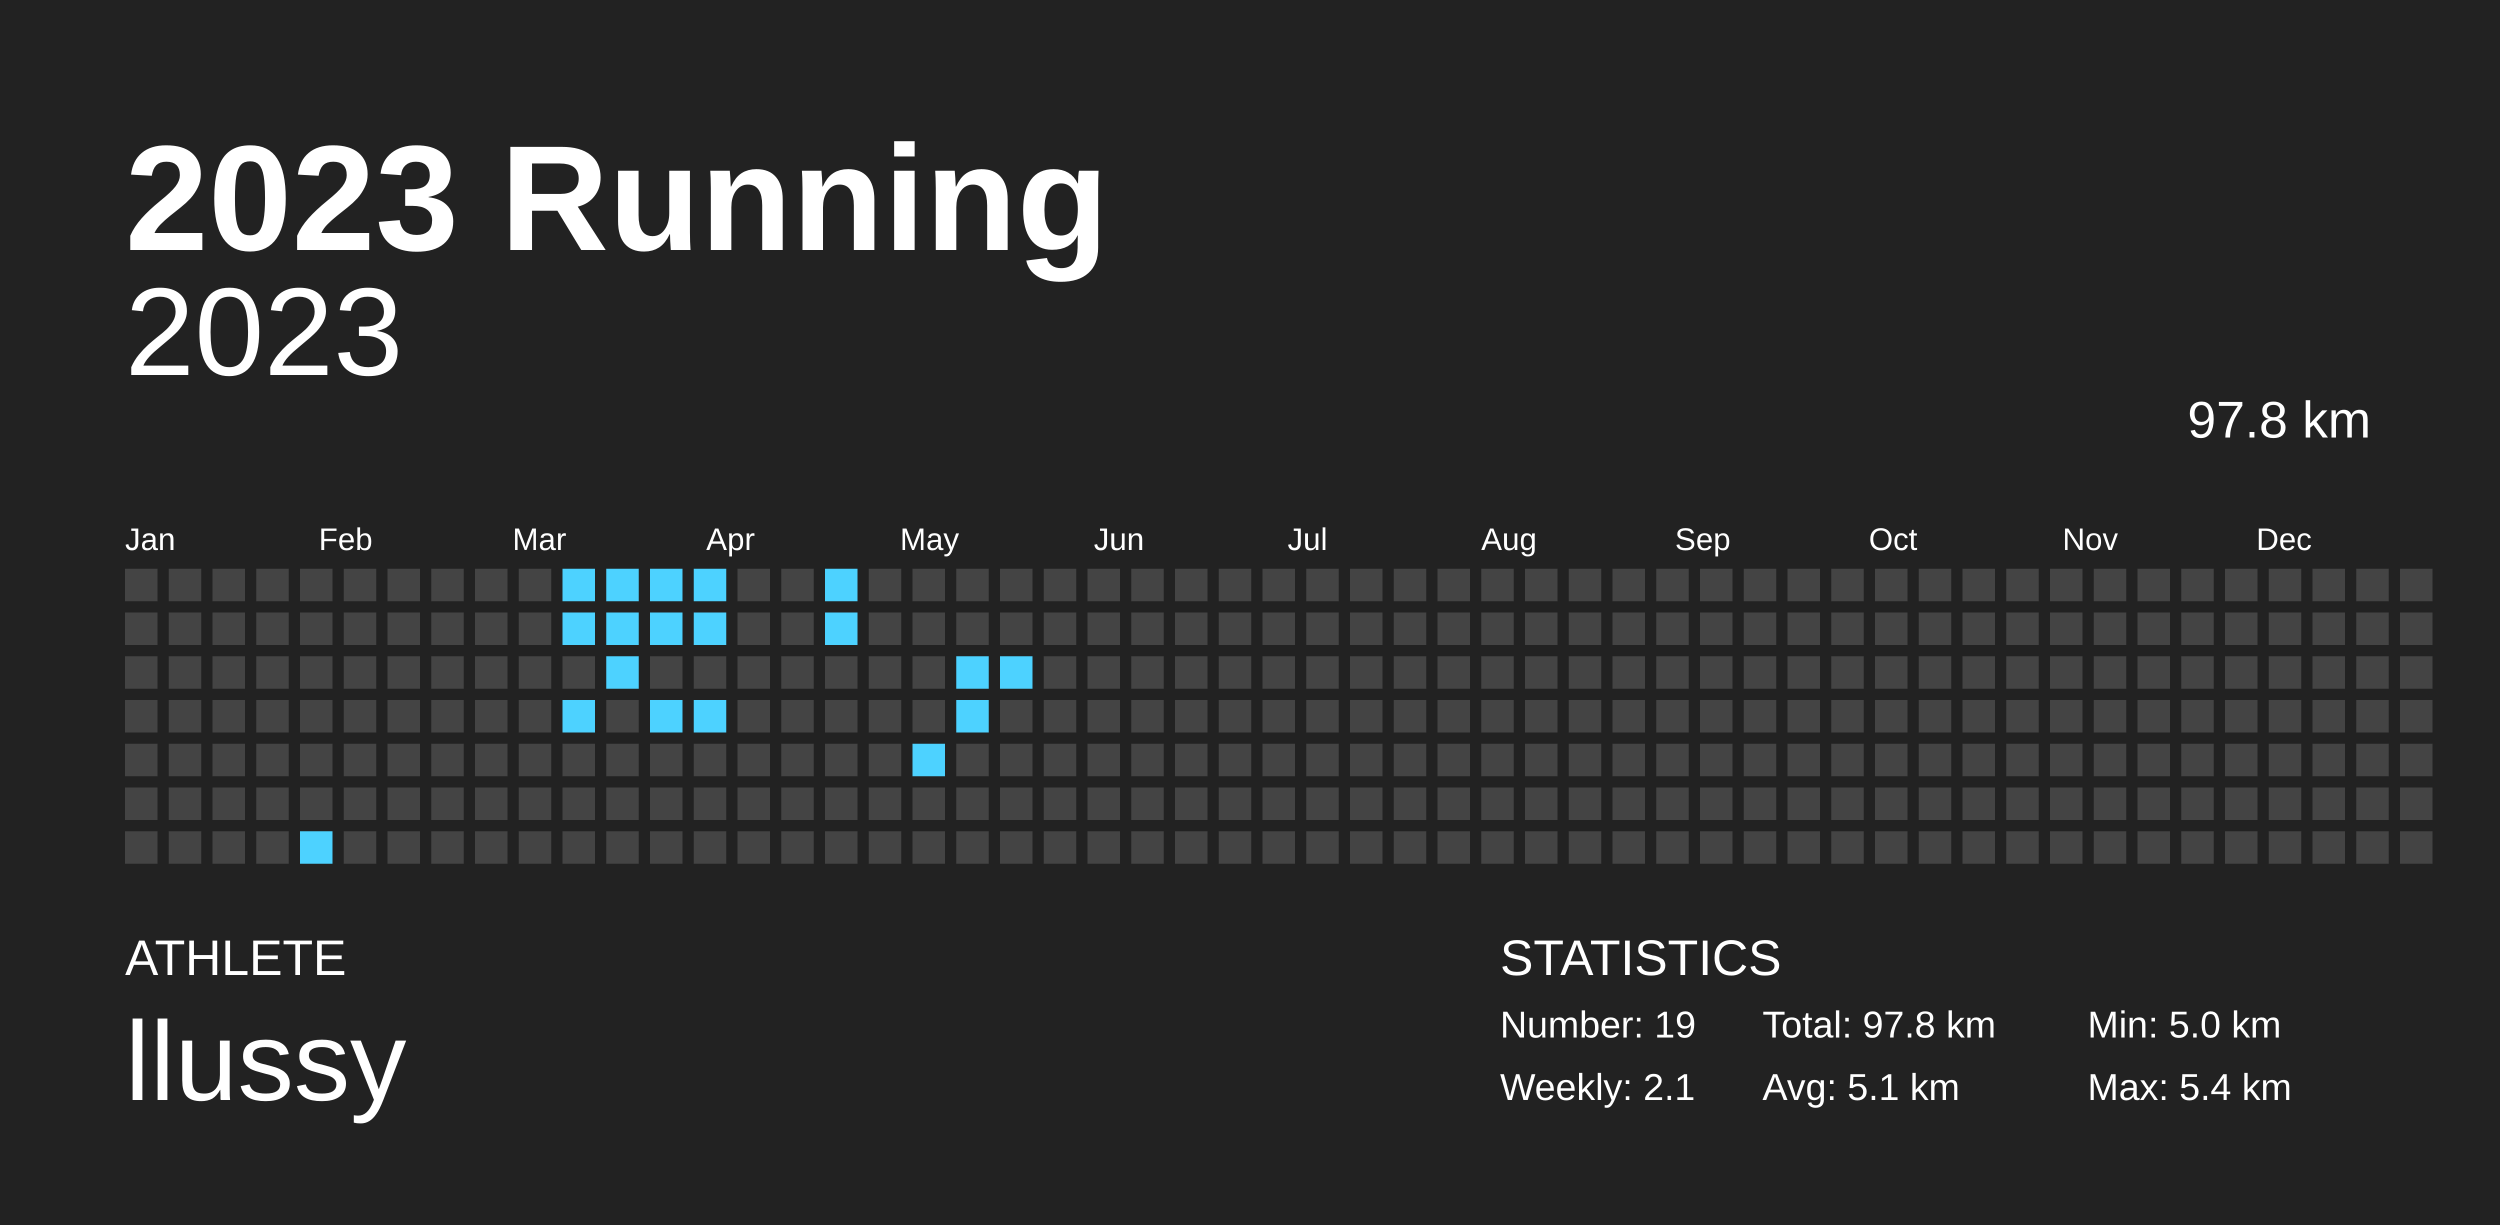
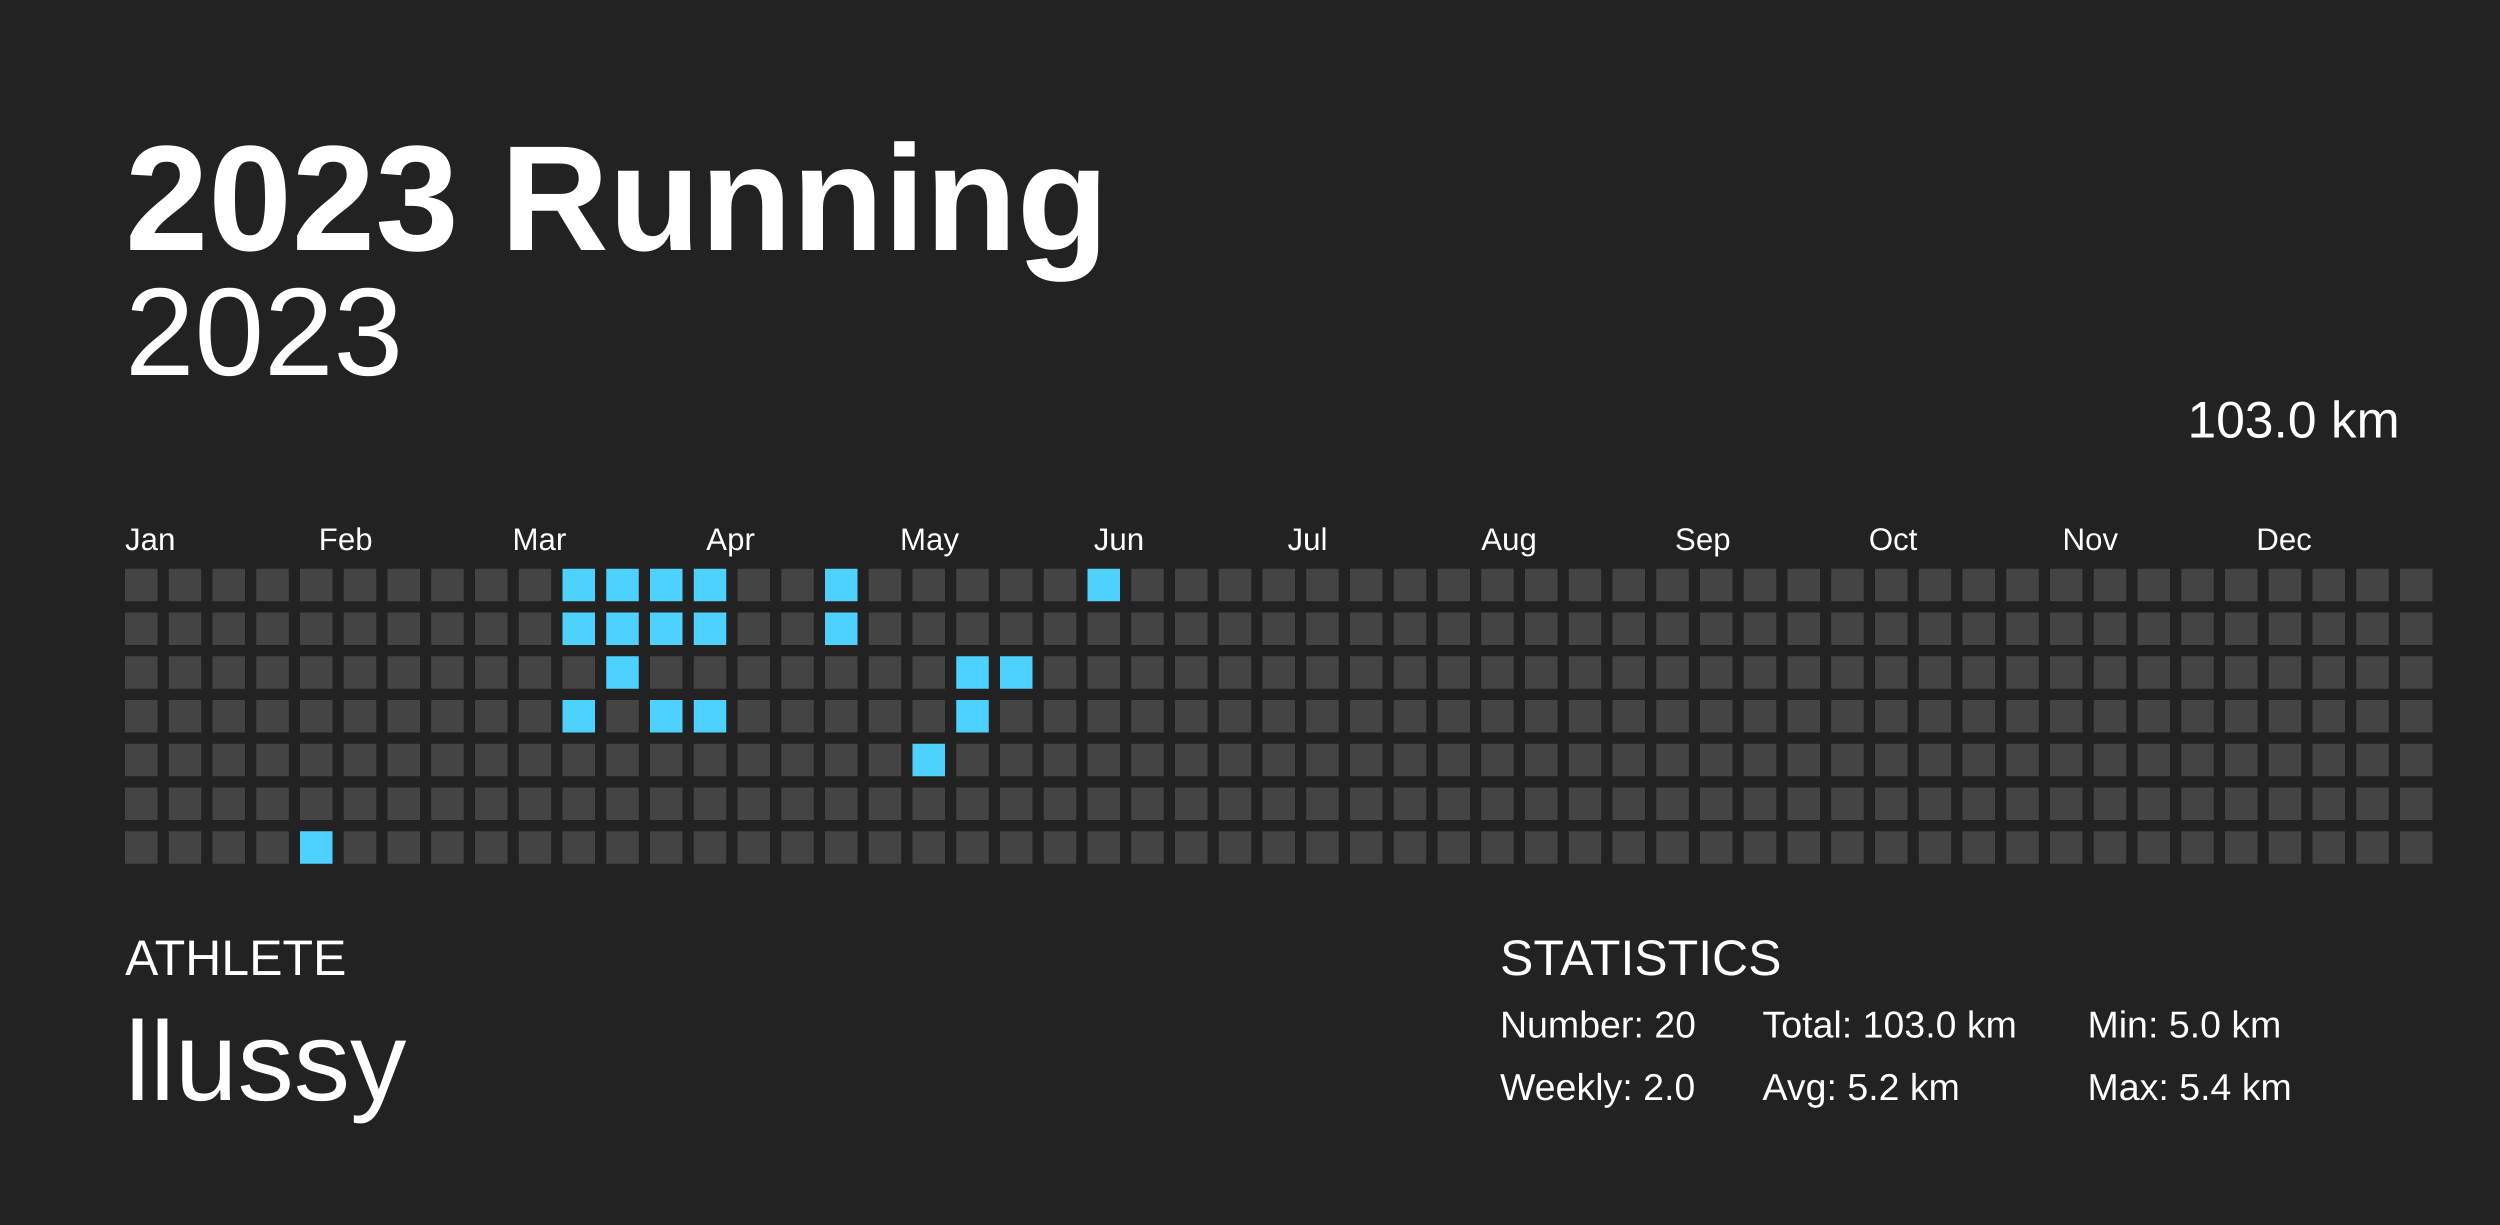
<svg xmlns="http://www.w3.org/2000/svg" baseProfile="full" height="98mm" version="1.1" viewBox="0,0,200,98" width="200mm">
  <defs />
  <rect fill="#222222" height="98" width="200" x="0" y="0" />
  <text fill="#FFFFFF" style="font-size:12px; font-family:Arial; font-weight:bold;" x="10" y="20">2023 Running</text>
  <text fill="#FFFFFF" style="font-size:4px; font-family:Arial" x="10" y="78">ATHLETE</text>
  <text fill="#FFFFFF" style="font-size:9px; font-family:Arial" x="10" y="88">llussy</text>
  <text fill="#FFFFFF" style="font-size:4px; font-family:Arial" x="120" y="78">STATISTICS</text>
-   <text fill="#FFFFFF" style="font-size:3px; font-family:Arial" x="120" y="83">Number: 19</text>
-   <text fill="#FFFFFF" style="font-size:3px; font-family:Arial" x="120" y="88">Weekly: 2.1</text>
-   <text fill="#FFFFFF" style="font-size:3px; font-family:Arial" x="141" y="83">Total: 97.8 km</text>
-   <text fill="#FFFFFF" style="font-size:3px; font-family:Arial" x="141" y="88">Avg: 5.1 km</text>
+   <text fill="#FFFFFF" style="font-size:3px; font-family:Arial" x="120" y="83">Number: 20</text>
+   <text fill="#FFFFFF" style="font-size:3px; font-family:Arial" x="120" y="88">Weekly: 2.0</text>
+   <text fill="#FFFFFF" style="font-size:3px; font-family:Arial" x="141" y="83">Total: 103.0 km</text>
+   <text fill="#FFFFFF" style="font-size:3px; font-family:Arial" x="141" y="88">Avg: 5.2 km</text>
  <text fill="#FFFFFF" style="font-size:3px; font-family:Arial" x="167" y="83">Min: 5.0 km</text>
  <text fill="#FFFFFF" style="font-size:3px; font-family:Arial" x="167" y="88">Max: 5.4 km</text>
  <text alignment-baseline="hanging" fill="#FFFFFF" style="font-size:10.0px; font-family:Arial;" x="10" y="30">2023</text>
-   <text alignment-baseline="hanging" fill="#FFFFFF" style="font-size:4.125px; font-family:Arial;" x="175" y="35">97.8 km</text>
+   <text alignment-baseline="hanging" fill="#FFFFFF" style="font-size:4.125px; font-family:Arial;" x="175" y="35">103.0 km</text>
  <text fill="#FFFFFF" style="font-size:2.5px; font-family:Arial" x="10.0" y="44">Jan</text>
  <text fill="#FFFFFF" style="font-size:2.5px; font-family:Arial" x="25.5" y="44">Feb</text>
  <text fill="#FFFFFF" style="font-size:2.5px; font-family:Arial" x="41.0" y="44">Mar</text>
  <text fill="#FFFFFF" style="font-size:2.5px; font-family:Arial" x="56.5" y="44">Apr</text>
  <text fill="#FFFFFF" style="font-size:2.5px; font-family:Arial" x="72.0" y="44">May</text>
  <text fill="#FFFFFF" style="font-size:2.5px; font-family:Arial" x="87.5" y="44">Jun</text>
  <text fill="#FFFFFF" style="font-size:2.5px; font-family:Arial" x="103.0" y="44">Jul</text>
  <text fill="#FFFFFF" style="font-size:2.5px; font-family:Arial" x="118.5" y="44">Aug</text>
  <text fill="#FFFFFF" style="font-size:2.5px; font-family:Arial" x="134.0" y="44">Sep</text>
  <text fill="#FFFFFF" style="font-size:2.5px; font-family:Arial" x="149.5" y="44">Oct</text>
  <text fill="#FFFFFF" style="font-size:2.5px; font-family:Arial" x="165.0" y="44">Nov</text>
  <text fill="#FFFFFF" style="font-size:2.5px; font-family:Arial" x="180.5" y="44">Dec</text>
  <rect fill="#444444" height="2.6" width="2.6" x="10.0" y="45.5" />
  <rect fill="#444444" height="2.6" width="2.6" x="10.0" y="49.0" />
  <rect fill="#444444" height="2.6" width="2.6" x="10.0" y="52.5" />
  <rect fill="#444444" height="2.6" width="2.6" x="10.0" y="56.0" />
  <rect fill="#444444" height="2.6" width="2.6" x="10.0" y="59.5" />
  <rect fill="#444444" height="2.6" width="2.6" x="10.0" y="63.0" />
  <rect fill="#444444" height="2.6" width="2.6" x="10.0" y="66.5" />
  <rect fill="#444444" height="2.6" width="2.6" x="13.5" y="45.5" />
  <rect fill="#444444" height="2.6" width="2.6" x="13.5" y="49.0" />
  <rect fill="#444444" height="2.6" width="2.6" x="13.5" y="52.5" />
  <rect fill="#444444" height="2.6" width="2.6" x="13.5" y="56.0" />
  <rect fill="#444444" height="2.6" width="2.6" x="13.5" y="59.5" />
  <rect fill="#444444" height="2.6" width="2.6" x="13.5" y="63.0" />
  <rect fill="#444444" height="2.6" width="2.6" x="13.5" y="66.5" />
  <rect fill="#444444" height="2.6" width="2.6" x="17.0" y="45.5" />
  <rect fill="#444444" height="2.6" width="2.6" x="17.0" y="49.0" />
  <rect fill="#444444" height="2.6" width="2.6" x="17.0" y="52.5" />
  <rect fill="#444444" height="2.6" width="2.6" x="17.0" y="56.0" />
  <rect fill="#444444" height="2.6" width="2.6" x="17.0" y="59.5" />
  <rect fill="#444444" height="2.6" width="2.6" x="17.0" y="63.0" />
  <rect fill="#444444" height="2.6" width="2.6" x="17.0" y="66.5" />
  <rect fill="#444444" height="2.6" width="2.6" x="20.5" y="45.5" />
  <rect fill="#444444" height="2.6" width="2.6" x="20.5" y="49.0" />
  <rect fill="#444444" height="2.6" width="2.6" x="20.5" y="52.5" />
  <rect fill="#444444" height="2.6" width="2.6" x="20.5" y="56.0" />
  <rect fill="#444444" height="2.6" width="2.6" x="20.5" y="59.5" />
  <rect fill="#444444" height="2.6" width="2.6" x="20.5" y="63.0" />
  <rect fill="#444444" height="2.6" width="2.6" x="20.5" y="66.5" />
  <rect fill="#444444" height="2.6" width="2.6" x="24.0" y="45.5" />
  <rect fill="#444444" height="2.6" width="2.6" x="24.0" y="49.0" />
  <rect fill="#444444" height="2.6" width="2.6" x="24.0" y="52.5" />
  <rect fill="#444444" height="2.6" width="2.6" x="24.0" y="56.0" />
  <rect fill="#444444" height="2.6" width="2.6" x="24.0" y="59.5" />
  <rect fill="#444444" height="2.6" width="2.6" x="24.0" y="63.0" />
  <rect fill="#4dd2ff" height="2.6" width="2.6" x="24.0" y="66.5" />
  <rect fill="#444444" height="2.6" width="2.6" x="27.5" y="45.5" />
  <rect fill="#444444" height="2.6" width="2.6" x="27.5" y="49.0" />
  <rect fill="#444444" height="2.6" width="2.6" x="27.5" y="52.5" />
  <rect fill="#444444" height="2.6" width="2.6" x="27.5" y="56.0" />
  <rect fill="#444444" height="2.6" width="2.6" x="27.5" y="59.5" />
  <rect fill="#444444" height="2.6" width="2.6" x="27.5" y="63.0" />
  <rect fill="#444444" height="2.6" width="2.6" x="27.5" y="66.5" />
  <rect fill="#444444" height="2.6" width="2.6" x="31.0" y="45.5" />
  <rect fill="#444444" height="2.6" width="2.6" x="31.0" y="49.0" />
  <rect fill="#444444" height="2.6" width="2.6" x="31.0" y="52.5" />
  <rect fill="#444444" height="2.6" width="2.6" x="31.0" y="56.0" />
  <rect fill="#444444" height="2.6" width="2.6" x="31.0" y="59.5" />
  <rect fill="#444444" height="2.6" width="2.6" x="31.0" y="63.0" />
  <rect fill="#444444" height="2.6" width="2.6" x="31.0" y="66.5" />
  <rect fill="#444444" height="2.6" width="2.6" x="34.5" y="45.5" />
  <rect fill="#444444" height="2.6" width="2.6" x="34.5" y="49.0" />
  <rect fill="#444444" height="2.6" width="2.6" x="34.5" y="52.5" />
  <rect fill="#444444" height="2.6" width="2.6" x="34.5" y="56.0" />
  <rect fill="#444444" height="2.6" width="2.6" x="34.5" y="59.5" />
  <rect fill="#444444" height="2.6" width="2.6" x="34.5" y="63.0" />
  <rect fill="#444444" height="2.6" width="2.6" x="34.5" y="66.5" />
  <rect fill="#444444" height="2.6" width="2.6" x="38.0" y="45.5" />
  <rect fill="#444444" height="2.6" width="2.6" x="38.0" y="49.0" />
  <rect fill="#444444" height="2.6" width="2.6" x="38.0" y="52.5" />
  <rect fill="#444444" height="2.6" width="2.6" x="38.0" y="56.0" />
  <rect fill="#444444" height="2.6" width="2.6" x="38.0" y="59.5" />
  <rect fill="#444444" height="2.6" width="2.6" x="38.0" y="63.0" />
  <rect fill="#444444" height="2.6" width="2.6" x="38.0" y="66.5" />
  <rect fill="#444444" height="2.6" width="2.6" x="41.5" y="45.5" />
  <rect fill="#444444" height="2.6" width="2.6" x="41.5" y="49.0" />
  <rect fill="#444444" height="2.6" width="2.6" x="41.5" y="52.5" />
  <rect fill="#444444" height="2.6" width="2.6" x="41.5" y="56.0" />
  <rect fill="#444444" height="2.6" width="2.6" x="41.5" y="59.5" />
  <rect fill="#444444" height="2.6" width="2.6" x="41.5" y="63.0" />
  <rect fill="#444444" height="2.6" width="2.6" x="41.5" y="66.5" />
  <rect fill="#4dd2ff" height="2.6" width="2.6" x="45.0" y="45.5" />
  <rect fill="#4dd2ff" height="2.6" width="2.6" x="45.0" y="49.0" />
  <rect fill="#444444" height="2.6" width="2.6" x="45.0" y="52.5" />
  <rect fill="#4dd2ff" height="2.6" width="2.6" x="45.0" y="56.0" />
  <rect fill="#444444" height="2.6" width="2.6" x="45.0" y="59.5" />
  <rect fill="#444444" height="2.6" width="2.6" x="45.0" y="63.0" />
  <rect fill="#444444" height="2.6" width="2.6" x="45.0" y="66.5" />
  <rect fill="#4dd2ff" height="2.6" width="2.6" x="48.5" y="45.5" />
  <rect fill="#4dd2ff" height="2.6" width="2.6" x="48.5" y="49.0" />
  <rect fill="#4dd2ff" height="2.6" width="2.6" x="48.5" y="52.5" />
  <rect fill="#444444" height="2.6" width="2.6" x="48.5" y="56.0" />
  <rect fill="#444444" height="2.6" width="2.6" x="48.5" y="59.5" />
  <rect fill="#444444" height="2.6" width="2.6" x="48.5" y="63.0" />
  <rect fill="#444444" height="2.6" width="2.6" x="48.5" y="66.5" />
  <rect fill="#4dd2ff" height="2.6" width="2.6" x="52.0" y="45.5" />
  <rect fill="#4dd2ff" height="2.6" width="2.6" x="52.0" y="49.0" />
  <rect fill="#444444" height="2.6" width="2.6" x="52.0" y="52.5" />
  <rect fill="#4dd2ff" height="2.6" width="2.6" x="52.0" y="56.0" />
  <rect fill="#444444" height="2.6" width="2.6" x="52.0" y="59.5" />
  <rect fill="#444444" height="2.6" width="2.6" x="52.0" y="63.0" />
  <rect fill="#444444" height="2.6" width="2.6" x="52.0" y="66.5" />
  <rect fill="#4dd2ff" height="2.6" width="2.6" x="55.5" y="45.5" />
  <rect fill="#4dd2ff" height="2.6" width="2.6" x="55.5" y="49.0" />
  <rect fill="#444444" height="2.6" width="2.6" x="55.5" y="52.5" />
  <rect fill="#4dd2ff" height="2.6" width="2.6" x="55.5" y="56.0" />
  <rect fill="#444444" height="2.6" width="2.6" x="55.5" y="59.5" />
  <rect fill="#444444" height="2.6" width="2.6" x="55.5" y="63.0" />
  <rect fill="#444444" height="2.6" width="2.6" x="55.5" y="66.5" />
  <rect fill="#444444" height="2.6" width="2.6" x="59.0" y="45.5" />
  <rect fill="#444444" height="2.6" width="2.6" x="59.0" y="49.0" />
  <rect fill="#444444" height="2.6" width="2.6" x="59.0" y="52.5" />
  <rect fill="#444444" height="2.6" width="2.6" x="59.0" y="56.0" />
  <rect fill="#444444" height="2.6" width="2.6" x="59.0" y="59.5" />
  <rect fill="#444444" height="2.6" width="2.6" x="59.0" y="63.0" />
  <rect fill="#444444" height="2.6" width="2.6" x="59.0" y="66.5" />
  <rect fill="#444444" height="2.6" width="2.6" x="62.5" y="45.5" />
  <rect fill="#444444" height="2.6" width="2.6" x="62.5" y="49.0" />
  <rect fill="#444444" height="2.6" width="2.6" x="62.5" y="52.5" />
  <rect fill="#444444" height="2.6" width="2.6" x="62.5" y="56.0" />
  <rect fill="#444444" height="2.6" width="2.6" x="62.5" y="59.5" />
  <rect fill="#444444" height="2.6" width="2.6" x="62.5" y="63.0" />
  <rect fill="#444444" height="2.6" width="2.6" x="62.5" y="66.5" />
  <rect fill="#4dd2ff" height="2.6" width="2.6" x="66.0" y="45.5" />
  <rect fill="#4dd2ff" height="2.6" width="2.6" x="66.0" y="49.0" />
  <rect fill="#444444" height="2.6" width="2.6" x="66.0" y="52.5" />
  <rect fill="#444444" height="2.6" width="2.6" x="66.0" y="56.0" />
  <rect fill="#444444" height="2.6" width="2.6" x="66.0" y="59.5" />
  <rect fill="#444444" height="2.6" width="2.6" x="66.0" y="63.0" />
  <rect fill="#444444" height="2.6" width="2.6" x="66.0" y="66.5" />
  <rect fill="#444444" height="2.6" width="2.6" x="69.5" y="45.5" />
  <rect fill="#444444" height="2.6" width="2.6" x="69.5" y="49.0" />
  <rect fill="#444444" height="2.6" width="2.6" x="69.5" y="52.5" />
  <rect fill="#444444" height="2.6" width="2.6" x="69.5" y="56.0" />
  <rect fill="#444444" height="2.6" width="2.6" x="69.5" y="59.5" />
  <rect fill="#444444" height="2.6" width="2.6" x="69.5" y="63.0" />
  <rect fill="#444444" height="2.6" width="2.6" x="69.5" y="66.5" />
  <rect fill="#444444" height="2.6" width="2.6" x="73.0" y="45.5" />
  <rect fill="#444444" height="2.6" width="2.6" x="73.0" y="49.0" />
  <rect fill="#444444" height="2.6" width="2.6" x="73.0" y="52.5" />
  <rect fill="#444444" height="2.6" width="2.6" x="73.0" y="56.0" />
  <rect fill="#4dd2ff" height="2.6" width="2.6" x="73.0" y="59.5" />
  <rect fill="#444444" height="2.6" width="2.6" x="73.0" y="63.0" />
  <rect fill="#444444" height="2.6" width="2.6" x="73.0" y="66.5" />
  <rect fill="#444444" height="2.6" width="2.6" x="76.5" y="45.5" />
  <rect fill="#444444" height="2.6" width="2.6" x="76.5" y="49.0" />
  <rect fill="#4dd2ff" height="2.6" width="2.6" x="76.5" y="52.5" />
  <rect fill="#4dd2ff" height="2.6" width="2.6" x="76.5" y="56.0" />
  <rect fill="#444444" height="2.6" width="2.6" x="76.5" y="59.5" />
  <rect fill="#444444" height="2.6" width="2.6" x="76.5" y="63.0" />
  <rect fill="#444444" height="2.6" width="2.6" x="76.5" y="66.5" />
  <rect fill="#444444" height="2.6" width="2.6" x="80.0" y="45.5" />
  <rect fill="#444444" height="2.6" width="2.6" x="80.0" y="49.0" />
  <rect fill="#4dd2ff" height="2.6" width="2.6" x="80.0" y="52.5" />
  <rect fill="#444444" height="2.6" width="2.6" x="80.0" y="56.0" />
  <rect fill="#444444" height="2.6" width="2.6" x="80.0" y="59.5" />
  <rect fill="#444444" height="2.6" width="2.6" x="80.0" y="63.0" />
  <rect fill="#444444" height="2.6" width="2.6" x="80.0" y="66.5" />
  <rect fill="#444444" height="2.6" width="2.6" x="83.5" y="45.5" />
  <rect fill="#444444" height="2.6" width="2.6" x="83.5" y="49.0" />
  <rect fill="#444444" height="2.6" width="2.6" x="83.5" y="52.5" />
  <rect fill="#444444" height="2.6" width="2.6" x="83.5" y="56.0" />
  <rect fill="#444444" height="2.6" width="2.6" x="83.5" y="59.5" />
  <rect fill="#444444" height="2.6" width="2.6" x="83.5" y="63.0" />
  <rect fill="#444444" height="2.6" width="2.6" x="83.5" y="66.5" />
-   <rect fill="#444444" height="2.6" width="2.6" x="87.0" y="45.5" />
+   <rect fill="#4dd2ff" height="2.6" width="2.6" x="87.0" y="45.5" />
  <rect fill="#444444" height="2.6" width="2.6" x="87.0" y="49.0" />
  <rect fill="#444444" height="2.6" width="2.6" x="87.0" y="52.5" />
  <rect fill="#444444" height="2.6" width="2.6" x="87.0" y="56.0" />
  <rect fill="#444444" height="2.6" width="2.6" x="87.0" y="59.5" />
  <rect fill="#444444" height="2.6" width="2.6" x="87.0" y="63.0" />
  <rect fill="#444444" height="2.6" width="2.6" x="87.0" y="66.5" />
  <rect fill="#444444" height="2.6" width="2.6" x="90.5" y="45.5" />
  <rect fill="#444444" height="2.6" width="2.6" x="90.5" y="49.0" />
  <rect fill="#444444" height="2.6" width="2.6" x="90.5" y="52.5" />
  <rect fill="#444444" height="2.6" width="2.6" x="90.5" y="56.0" />
  <rect fill="#444444" height="2.6" width="2.6" x="90.5" y="59.5" />
  <rect fill="#444444" height="2.6" width="2.6" x="90.5" y="63.0" />
  <rect fill="#444444" height="2.6" width="2.6" x="90.5" y="66.5" />
  <rect fill="#444444" height="2.6" width="2.6" x="94.0" y="45.5" />
  <rect fill="#444444" height="2.6" width="2.6" x="94.0" y="49.0" />
  <rect fill="#444444" height="2.6" width="2.6" x="94.0" y="52.5" />
  <rect fill="#444444" height="2.6" width="2.6" x="94.0" y="56.0" />
  <rect fill="#444444" height="2.6" width="2.6" x="94.0" y="59.5" />
  <rect fill="#444444" height="2.6" width="2.6" x="94.0" y="63.0" />
  <rect fill="#444444" height="2.6" width="2.6" x="94.0" y="66.5" />
  <rect fill="#444444" height="2.6" width="2.6" x="97.5" y="45.5" />
  <rect fill="#444444" height="2.6" width="2.6" x="97.5" y="49.0" />
  <rect fill="#444444" height="2.6" width="2.6" x="97.5" y="52.5" />
  <rect fill="#444444" height="2.6" width="2.6" x="97.5" y="56.0" />
  <rect fill="#444444" height="2.6" width="2.6" x="97.5" y="59.5" />
  <rect fill="#444444" height="2.6" width="2.6" x="97.5" y="63.0" />
  <rect fill="#444444" height="2.6" width="2.6" x="97.5" y="66.5" />
  <rect fill="#444444" height="2.6" width="2.6" x="101.0" y="45.5" />
  <rect fill="#444444" height="2.6" width="2.6" x="101.0" y="49.0" />
  <rect fill="#444444" height="2.6" width="2.6" x="101.0" y="52.5" />
  <rect fill="#444444" height="2.6" width="2.6" x="101.0" y="56.0" />
  <rect fill="#444444" height="2.6" width="2.6" x="101.0" y="59.5" />
  <rect fill="#444444" height="2.6" width="2.6" x="101.0" y="63.0" />
  <rect fill="#444444" height="2.6" width="2.6" x="101.0" y="66.5" />
  <rect fill="#444444" height="2.6" width="2.6" x="104.5" y="45.5" />
  <rect fill="#444444" height="2.6" width="2.6" x="104.5" y="49.0" />
  <rect fill="#444444" height="2.6" width="2.6" x="104.5" y="52.5" />
  <rect fill="#444444" height="2.6" width="2.6" x="104.5" y="56.0" />
  <rect fill="#444444" height="2.6" width="2.6" x="104.5" y="59.5" />
  <rect fill="#444444" height="2.6" width="2.6" x="104.5" y="63.0" />
  <rect fill="#444444" height="2.6" width="2.6" x="104.5" y="66.5" />
  <rect fill="#444444" height="2.6" width="2.6" x="108.0" y="45.5" />
  <rect fill="#444444" height="2.6" width="2.6" x="108.0" y="49.0" />
  <rect fill="#444444" height="2.6" width="2.6" x="108.0" y="52.5" />
  <rect fill="#444444" height="2.6" width="2.6" x="108.0" y="56.0" />
  <rect fill="#444444" height="2.6" width="2.6" x="108.0" y="59.5" />
  <rect fill="#444444" height="2.6" width="2.6" x="108.0" y="63.0" />
  <rect fill="#444444" height="2.6" width="2.6" x="108.0" y="66.5" />
  <rect fill="#444444" height="2.6" width="2.6" x="111.5" y="45.5" />
  <rect fill="#444444" height="2.6" width="2.6" x="111.5" y="49.0" />
  <rect fill="#444444" height="2.6" width="2.6" x="111.5" y="52.5" />
  <rect fill="#444444" height="2.6" width="2.6" x="111.5" y="56.0" />
  <rect fill="#444444" height="2.6" width="2.6" x="111.5" y="59.5" />
  <rect fill="#444444" height="2.6" width="2.6" x="111.5" y="63.0" />
  <rect fill="#444444" height="2.6" width="2.6" x="111.5" y="66.5" />
  <rect fill="#444444" height="2.6" width="2.6" x="115.0" y="45.5" />
  <rect fill="#444444" height="2.6" width="2.6" x="115.0" y="49.0" />
  <rect fill="#444444" height="2.6" width="2.6" x="115.0" y="52.5" />
  <rect fill="#444444" height="2.6" width="2.6" x="115.0" y="56.0" />
  <rect fill="#444444" height="2.6" width="2.6" x="115.0" y="59.5" />
  <rect fill="#444444" height="2.6" width="2.6" x="115.0" y="63.0" />
  <rect fill="#444444" height="2.6" width="2.6" x="115.0" y="66.5" />
  <rect fill="#444444" height="2.6" width="2.6" x="118.5" y="45.5" />
  <rect fill="#444444" height="2.6" width="2.6" x="118.5" y="49.0" />
  <rect fill="#444444" height="2.6" width="2.6" x="118.5" y="52.5" />
  <rect fill="#444444" height="2.6" width="2.6" x="118.5" y="56.0" />
  <rect fill="#444444" height="2.6" width="2.6" x="118.5" y="59.5" />
  <rect fill="#444444" height="2.6" width="2.6" x="118.5" y="63.0" />
  <rect fill="#444444" height="2.6" width="2.6" x="118.5" y="66.5" />
  <rect fill="#444444" height="2.6" width="2.6" x="122.0" y="45.5" />
  <rect fill="#444444" height="2.6" width="2.6" x="122.0" y="49.0" />
  <rect fill="#444444" height="2.6" width="2.6" x="122.0" y="52.5" />
  <rect fill="#444444" height="2.6" width="2.6" x="122.0" y="56.0" />
  <rect fill="#444444" height="2.6" width="2.6" x="122.0" y="59.5" />
  <rect fill="#444444" height="2.6" width="2.6" x="122.0" y="63.0" />
  <rect fill="#444444" height="2.6" width="2.6" x="122.0" y="66.5" />
  <rect fill="#444444" height="2.6" width="2.6" x="125.5" y="45.5" />
  <rect fill="#444444" height="2.6" width="2.6" x="125.5" y="49.0" />
  <rect fill="#444444" height="2.6" width="2.6" x="125.5" y="52.5" />
  <rect fill="#444444" height="2.6" width="2.6" x="125.5" y="56.0" />
  <rect fill="#444444" height="2.6" width="2.6" x="125.5" y="59.5" />
  <rect fill="#444444" height="2.6" width="2.6" x="125.5" y="63.0" />
  <rect fill="#444444" height="2.6" width="2.6" x="125.5" y="66.5" />
  <rect fill="#444444" height="2.6" width="2.6" x="129.0" y="45.5" />
  <rect fill="#444444" height="2.6" width="2.6" x="129.0" y="49.0" />
  <rect fill="#444444" height="2.6" width="2.6" x="129.0" y="52.5" />
  <rect fill="#444444" height="2.6" width="2.6" x="129.0" y="56.0" />
  <rect fill="#444444" height="2.6" width="2.6" x="129.0" y="59.5" />
  <rect fill="#444444" height="2.6" width="2.6" x="129.0" y="63.0" />
  <rect fill="#444444" height="2.6" width="2.6" x="129.0" y="66.5" />
  <rect fill="#444444" height="2.6" width="2.6" x="132.5" y="45.5" />
  <rect fill="#444444" height="2.6" width="2.6" x="132.5" y="49.0" />
  <rect fill="#444444" height="2.6" width="2.6" x="132.5" y="52.5" />
  <rect fill="#444444" height="2.6" width="2.6" x="132.5" y="56.0" />
  <rect fill="#444444" height="2.6" width="2.6" x="132.5" y="59.5" />
  <rect fill="#444444" height="2.6" width="2.6" x="132.5" y="63.0" />
  <rect fill="#444444" height="2.6" width="2.6" x="132.5" y="66.5" />
  <rect fill="#444444" height="2.6" width="2.6" x="136.0" y="45.5" />
  <rect fill="#444444" height="2.6" width="2.6" x="136.0" y="49.0" />
  <rect fill="#444444" height="2.6" width="2.6" x="136.0" y="52.5" />
  <rect fill="#444444" height="2.6" width="2.6" x="136.0" y="56.0" />
  <rect fill="#444444" height="2.6" width="2.6" x="136.0" y="59.5" />
  <rect fill="#444444" height="2.6" width="2.6" x="136.0" y="63.0" />
  <rect fill="#444444" height="2.6" width="2.6" x="136.0" y="66.5" />
  <rect fill="#444444" height="2.6" width="2.6" x="139.5" y="45.5" />
  <rect fill="#444444" height="2.6" width="2.6" x="139.5" y="49.0" />
  <rect fill="#444444" height="2.6" width="2.6" x="139.5" y="52.5" />
  <rect fill="#444444" height="2.6" width="2.6" x="139.5" y="56.0" />
  <rect fill="#444444" height="2.6" width="2.6" x="139.5" y="59.5" />
  <rect fill="#444444" height="2.6" width="2.6" x="139.5" y="63.0" />
  <rect fill="#444444" height="2.6" width="2.6" x="139.5" y="66.5" />
  <rect fill="#444444" height="2.6" width="2.6" x="143.0" y="45.5" />
  <rect fill="#444444" height="2.6" width="2.6" x="143.0" y="49.0" />
  <rect fill="#444444" height="2.6" width="2.6" x="143.0" y="52.5" />
  <rect fill="#444444" height="2.6" width="2.6" x="143.0" y="56.0" />
  <rect fill="#444444" height="2.6" width="2.6" x="143.0" y="59.5" />
  <rect fill="#444444" height="2.6" width="2.6" x="143.0" y="63.0" />
  <rect fill="#444444" height="2.6" width="2.6" x="143.0" y="66.5" />
  <rect fill="#444444" height="2.6" width="2.6" x="146.5" y="45.5" />
  <rect fill="#444444" height="2.6" width="2.6" x="146.5" y="49.0" />
  <rect fill="#444444" height="2.6" width="2.6" x="146.5" y="52.5" />
  <rect fill="#444444" height="2.6" width="2.6" x="146.5" y="56.0" />
  <rect fill="#444444" height="2.6" width="2.6" x="146.5" y="59.5" />
  <rect fill="#444444" height="2.6" width="2.6" x="146.5" y="63.0" />
  <rect fill="#444444" height="2.6" width="2.6" x="146.5" y="66.5" />
  <rect fill="#444444" height="2.6" width="2.6" x="150.0" y="45.5" />
  <rect fill="#444444" height="2.6" width="2.6" x="150.0" y="49.0" />
  <rect fill="#444444" height="2.6" width="2.6" x="150.0" y="52.5" />
  <rect fill="#444444" height="2.6" width="2.6" x="150.0" y="56.0" />
  <rect fill="#444444" height="2.6" width="2.6" x="150.0" y="59.5" />
  <rect fill="#444444" height="2.6" width="2.6" x="150.0" y="63.0" />
  <rect fill="#444444" height="2.6" width="2.6" x="150.0" y="66.5" />
  <rect fill="#444444" height="2.6" width="2.6" x="153.5" y="45.5" />
  <rect fill="#444444" height="2.6" width="2.6" x="153.5" y="49.0" />
  <rect fill="#444444" height="2.6" width="2.6" x="153.5" y="52.5" />
  <rect fill="#444444" height="2.6" width="2.6" x="153.5" y="56.0" />
  <rect fill="#444444" height="2.6" width="2.6" x="153.5" y="59.5" />
  <rect fill="#444444" height="2.6" width="2.6" x="153.5" y="63.0" />
  <rect fill="#444444" height="2.6" width="2.6" x="153.5" y="66.5" />
  <rect fill="#444444" height="2.6" width="2.6" x="157.0" y="45.5" />
  <rect fill="#444444" height="2.6" width="2.6" x="157.0" y="49.0" />
  <rect fill="#444444" height="2.6" width="2.6" x="157.0" y="52.5" />
  <rect fill="#444444" height="2.6" width="2.6" x="157.0" y="56.0" />
  <rect fill="#444444" height="2.6" width="2.6" x="157.0" y="59.5" />
  <rect fill="#444444" height="2.6" width="2.6" x="157.0" y="63.0" />
  <rect fill="#444444" height="2.6" width="2.6" x="157.0" y="66.5" />
  <rect fill="#444444" height="2.6" width="2.6" x="160.5" y="45.5" />
  <rect fill="#444444" height="2.6" width="2.6" x="160.5" y="49.0" />
  <rect fill="#444444" height="2.6" width="2.6" x="160.5" y="52.5" />
  <rect fill="#444444" height="2.6" width="2.6" x="160.5" y="56.0" />
  <rect fill="#444444" height="2.6" width="2.6" x="160.5" y="59.5" />
  <rect fill="#444444" height="2.6" width="2.6" x="160.5" y="63.0" />
  <rect fill="#444444" height="2.6" width="2.6" x="160.5" y="66.5" />
  <rect fill="#444444" height="2.6" width="2.6" x="164.0" y="45.5" />
  <rect fill="#444444" height="2.6" width="2.6" x="164.0" y="49.0" />
  <rect fill="#444444" height="2.6" width="2.6" x="164.0" y="52.5" />
  <rect fill="#444444" height="2.6" width="2.6" x="164.0" y="56.0" />
  <rect fill="#444444" height="2.6" width="2.6" x="164.0" y="59.5" />
  <rect fill="#444444" height="2.6" width="2.6" x="164.0" y="63.0" />
  <rect fill="#444444" height="2.6" width="2.6" x="164.0" y="66.5" />
  <rect fill="#444444" height="2.6" width="2.6" x="167.5" y="45.5" />
  <rect fill="#444444" height="2.6" width="2.6" x="167.5" y="49.0" />
  <rect fill="#444444" height="2.6" width="2.6" x="167.5" y="52.5" />
  <rect fill="#444444" height="2.6" width="2.6" x="167.5" y="56.0" />
  <rect fill="#444444" height="2.6" width="2.6" x="167.5" y="59.5" />
  <rect fill="#444444" height="2.6" width="2.6" x="167.5" y="63.0" />
  <rect fill="#444444" height="2.6" width="2.6" x="167.5" y="66.5" />
  <rect fill="#444444" height="2.6" width="2.6" x="171.0" y="45.5" />
  <rect fill="#444444" height="2.6" width="2.6" x="171.0" y="49.0" />
  <rect fill="#444444" height="2.6" width="2.6" x="171.0" y="52.5" />
  <rect fill="#444444" height="2.6" width="2.6" x="171.0" y="56.0" />
  <rect fill="#444444" height="2.6" width="2.6" x="171.0" y="59.5" />
  <rect fill="#444444" height="2.6" width="2.6" x="171.0" y="63.0" />
  <rect fill="#444444" height="2.6" width="2.6" x="171.0" y="66.5" />
  <rect fill="#444444" height="2.6" width="2.6" x="174.5" y="45.5" />
  <rect fill="#444444" height="2.6" width="2.6" x="174.5" y="49.0" />
  <rect fill="#444444" height="2.6" width="2.6" x="174.5" y="52.5" />
  <rect fill="#444444" height="2.6" width="2.6" x="174.5" y="56.0" />
  <rect fill="#444444" height="2.6" width="2.6" x="174.5" y="59.5" />
  <rect fill="#444444" height="2.6" width="2.6" x="174.5" y="63.0" />
  <rect fill="#444444" height="2.6" width="2.6" x="174.5" y="66.5" />
  <rect fill="#444444" height="2.6" width="2.6" x="178.0" y="45.5" />
  <rect fill="#444444" height="2.6" width="2.6" x="178.0" y="49.0" />
  <rect fill="#444444" height="2.6" width="2.6" x="178.0" y="52.5" />
  <rect fill="#444444" height="2.6" width="2.6" x="178.0" y="56.0" />
  <rect fill="#444444" height="2.6" width="2.6" x="178.0" y="59.5" />
  <rect fill="#444444" height="2.6" width="2.6" x="178.0" y="63.0" />
  <rect fill="#444444" height="2.6" width="2.6" x="178.0" y="66.5" />
  <rect fill="#444444" height="2.6" width="2.6" x="181.5" y="45.5" />
  <rect fill="#444444" height="2.6" width="2.6" x="181.5" y="49.0" />
  <rect fill="#444444" height="2.6" width="2.6" x="181.5" y="52.5" />
  <rect fill="#444444" height="2.6" width="2.6" x="181.5" y="56.0" />
  <rect fill="#444444" height="2.6" width="2.6" x="181.5" y="59.5" />
  <rect fill="#444444" height="2.6" width="2.6" x="181.5" y="63.0" />
  <rect fill="#444444" height="2.6" width="2.6" x="181.5" y="66.5" />
  <rect fill="#444444" height="2.6" width="2.6" x="185.0" y="45.5" />
  <rect fill="#444444" height="2.6" width="2.6" x="185.0" y="49.0" />
  <rect fill="#444444" height="2.6" width="2.6" x="185.0" y="52.5" />
  <rect fill="#444444" height="2.6" width="2.6" x="185.0" y="56.0" />
  <rect fill="#444444" height="2.6" width="2.6" x="185.0" y="59.5" />
  <rect fill="#444444" height="2.6" width="2.6" x="185.0" y="63.0" />
  <rect fill="#444444" height="2.6" width="2.6" x="185.0" y="66.5" />
  <rect fill="#444444" height="2.6" width="2.6" x="188.5" y="45.5" />
  <rect fill="#444444" height="2.6" width="2.6" x="188.5" y="49.0" />
  <rect fill="#444444" height="2.6" width="2.6" x="188.5" y="52.5" />
  <rect fill="#444444" height="2.6" width="2.6" x="188.5" y="56.0" />
  <rect fill="#444444" height="2.6" width="2.6" x="188.5" y="59.5" />
  <rect fill="#444444" height="2.6" width="2.6" x="188.5" y="63.0" />
  <rect fill="#444444" height="2.6" width="2.6" x="188.5" y="66.5" />
  <rect fill="#444444" height="2.6" width="2.6" x="192.0" y="45.5" />
  <rect fill="#444444" height="2.6" width="2.6" x="192.0" y="49.0" />
  <rect fill="#444444" height="2.6" width="2.6" x="192.0" y="52.5" />
  <rect fill="#444444" height="2.6" width="2.6" x="192.0" y="56.0" />
  <rect fill="#444444" height="2.6" width="2.6" x="192.0" y="59.5" />
  <rect fill="#444444" height="2.6" width="2.6" x="192.0" y="63.0" />
  <rect fill="#444444" height="2.6" width="2.6" x="192.0" y="66.5" />
</svg>
